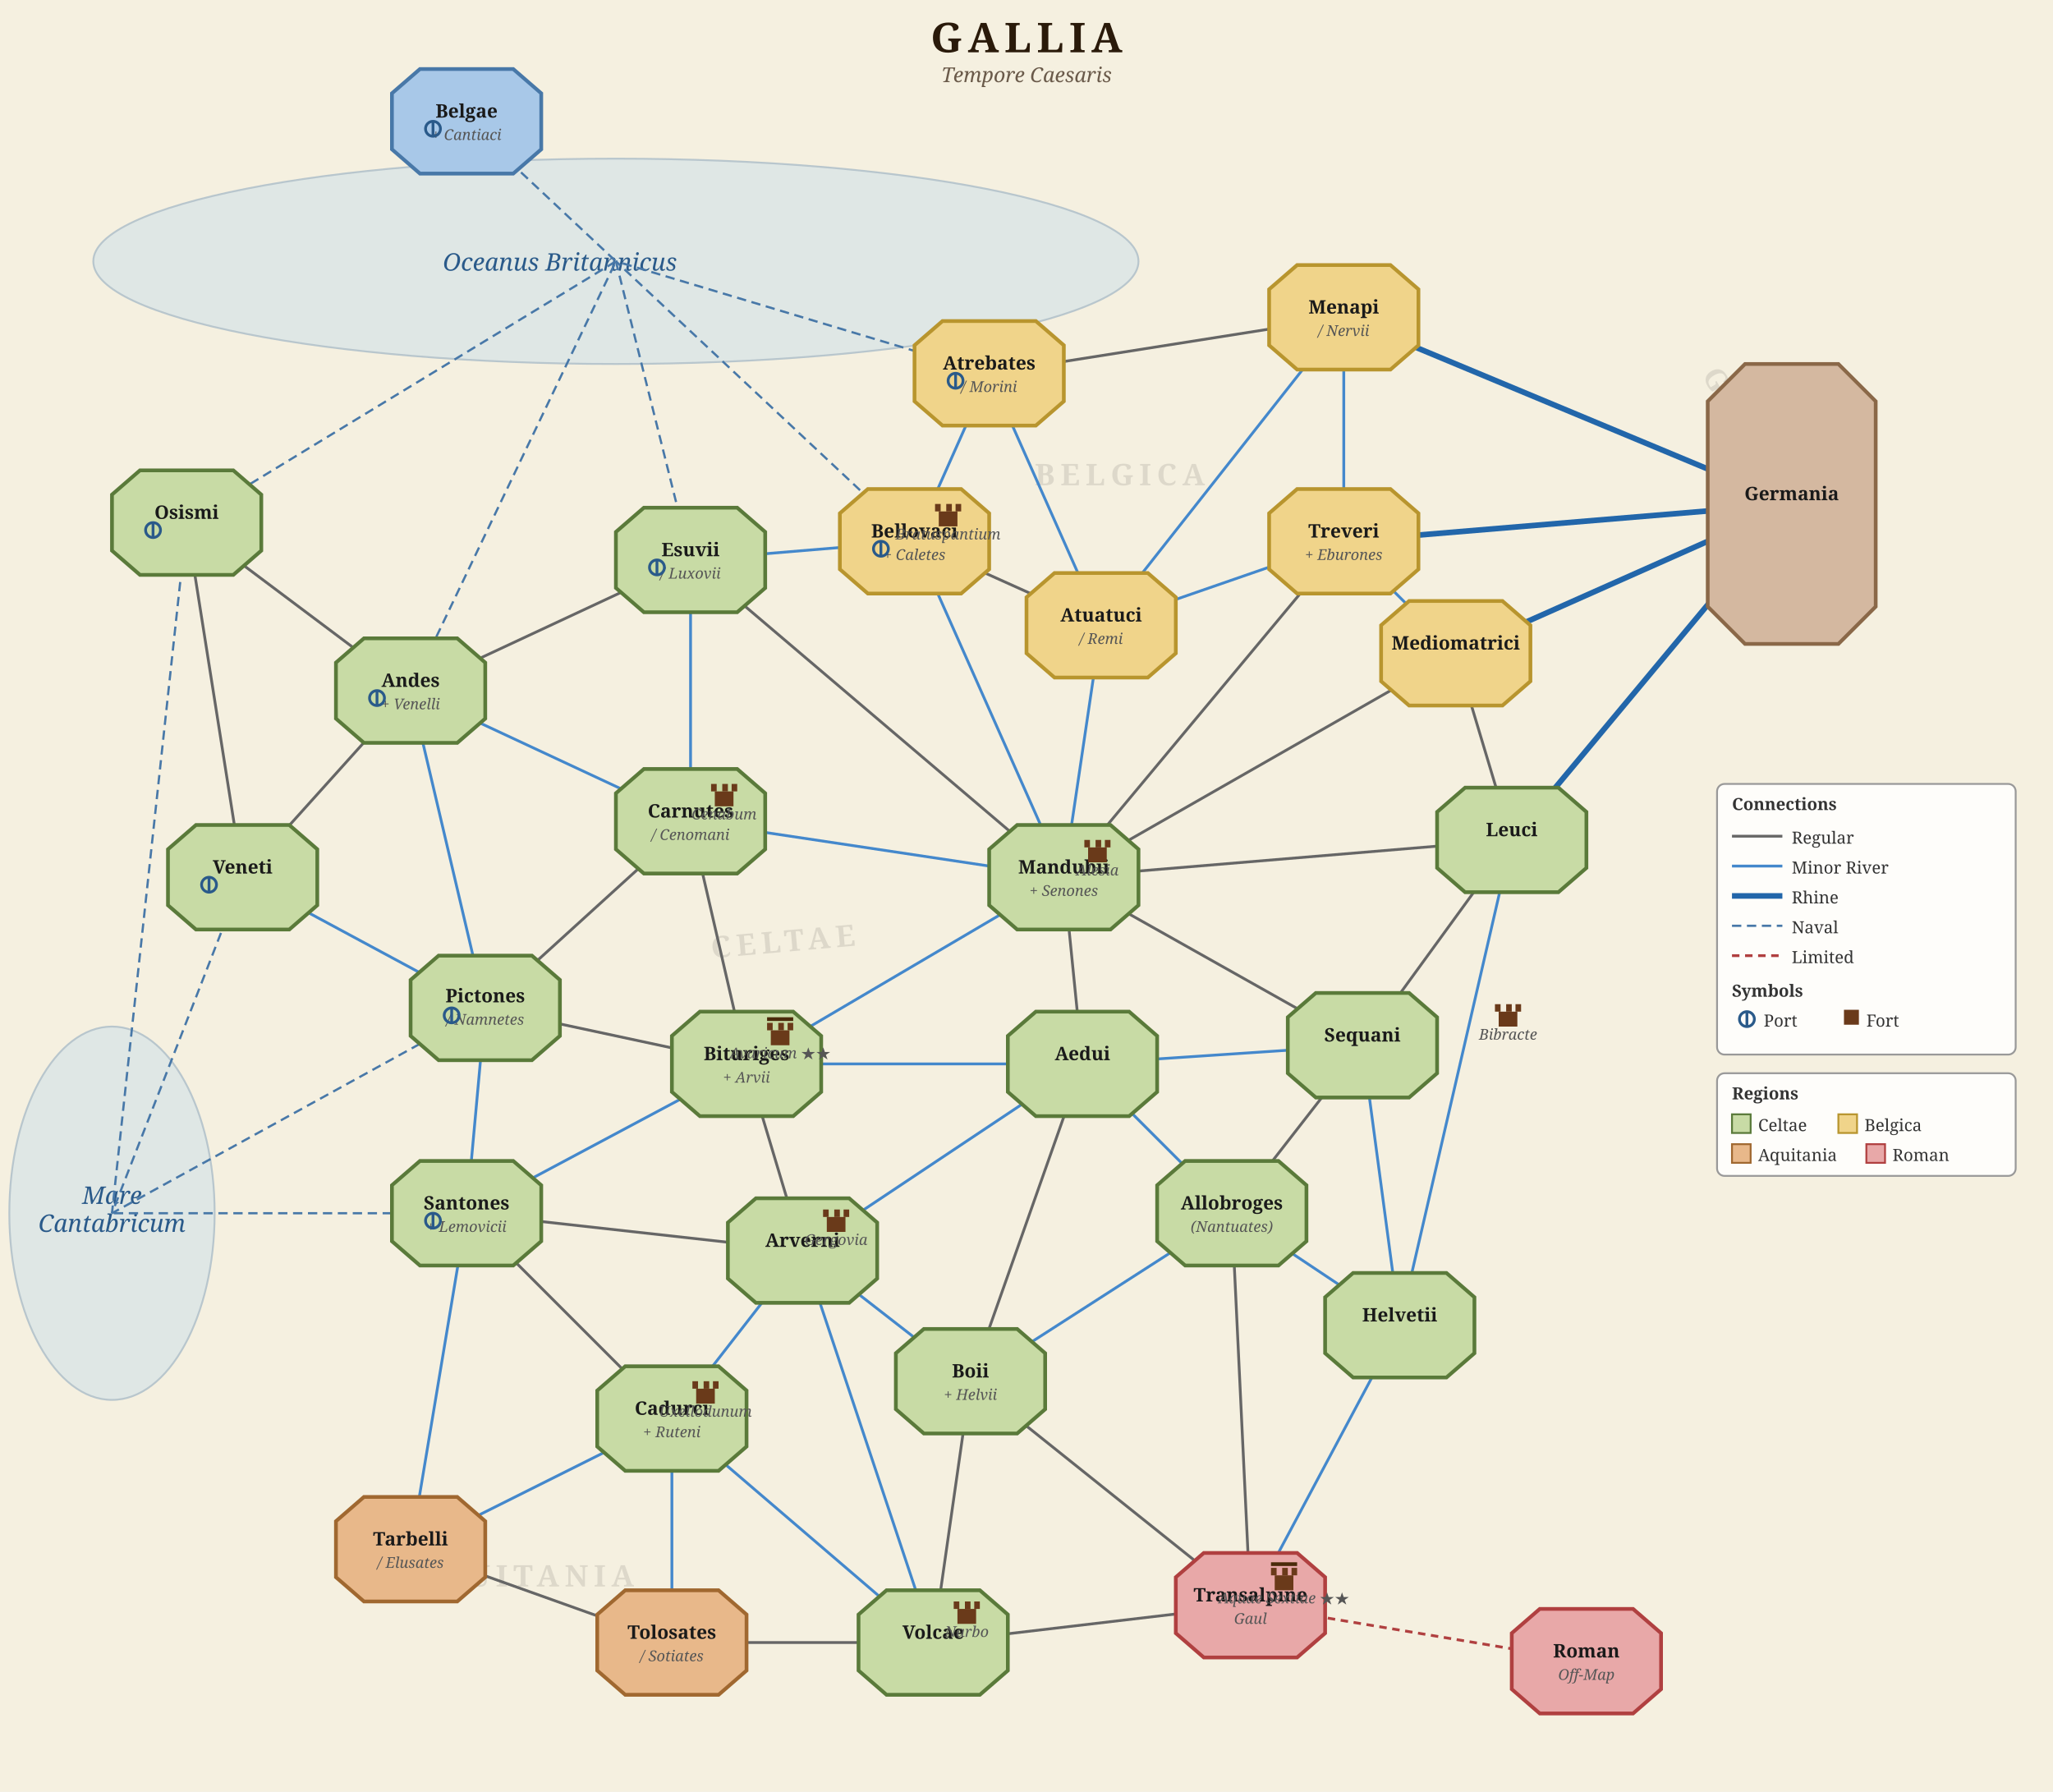
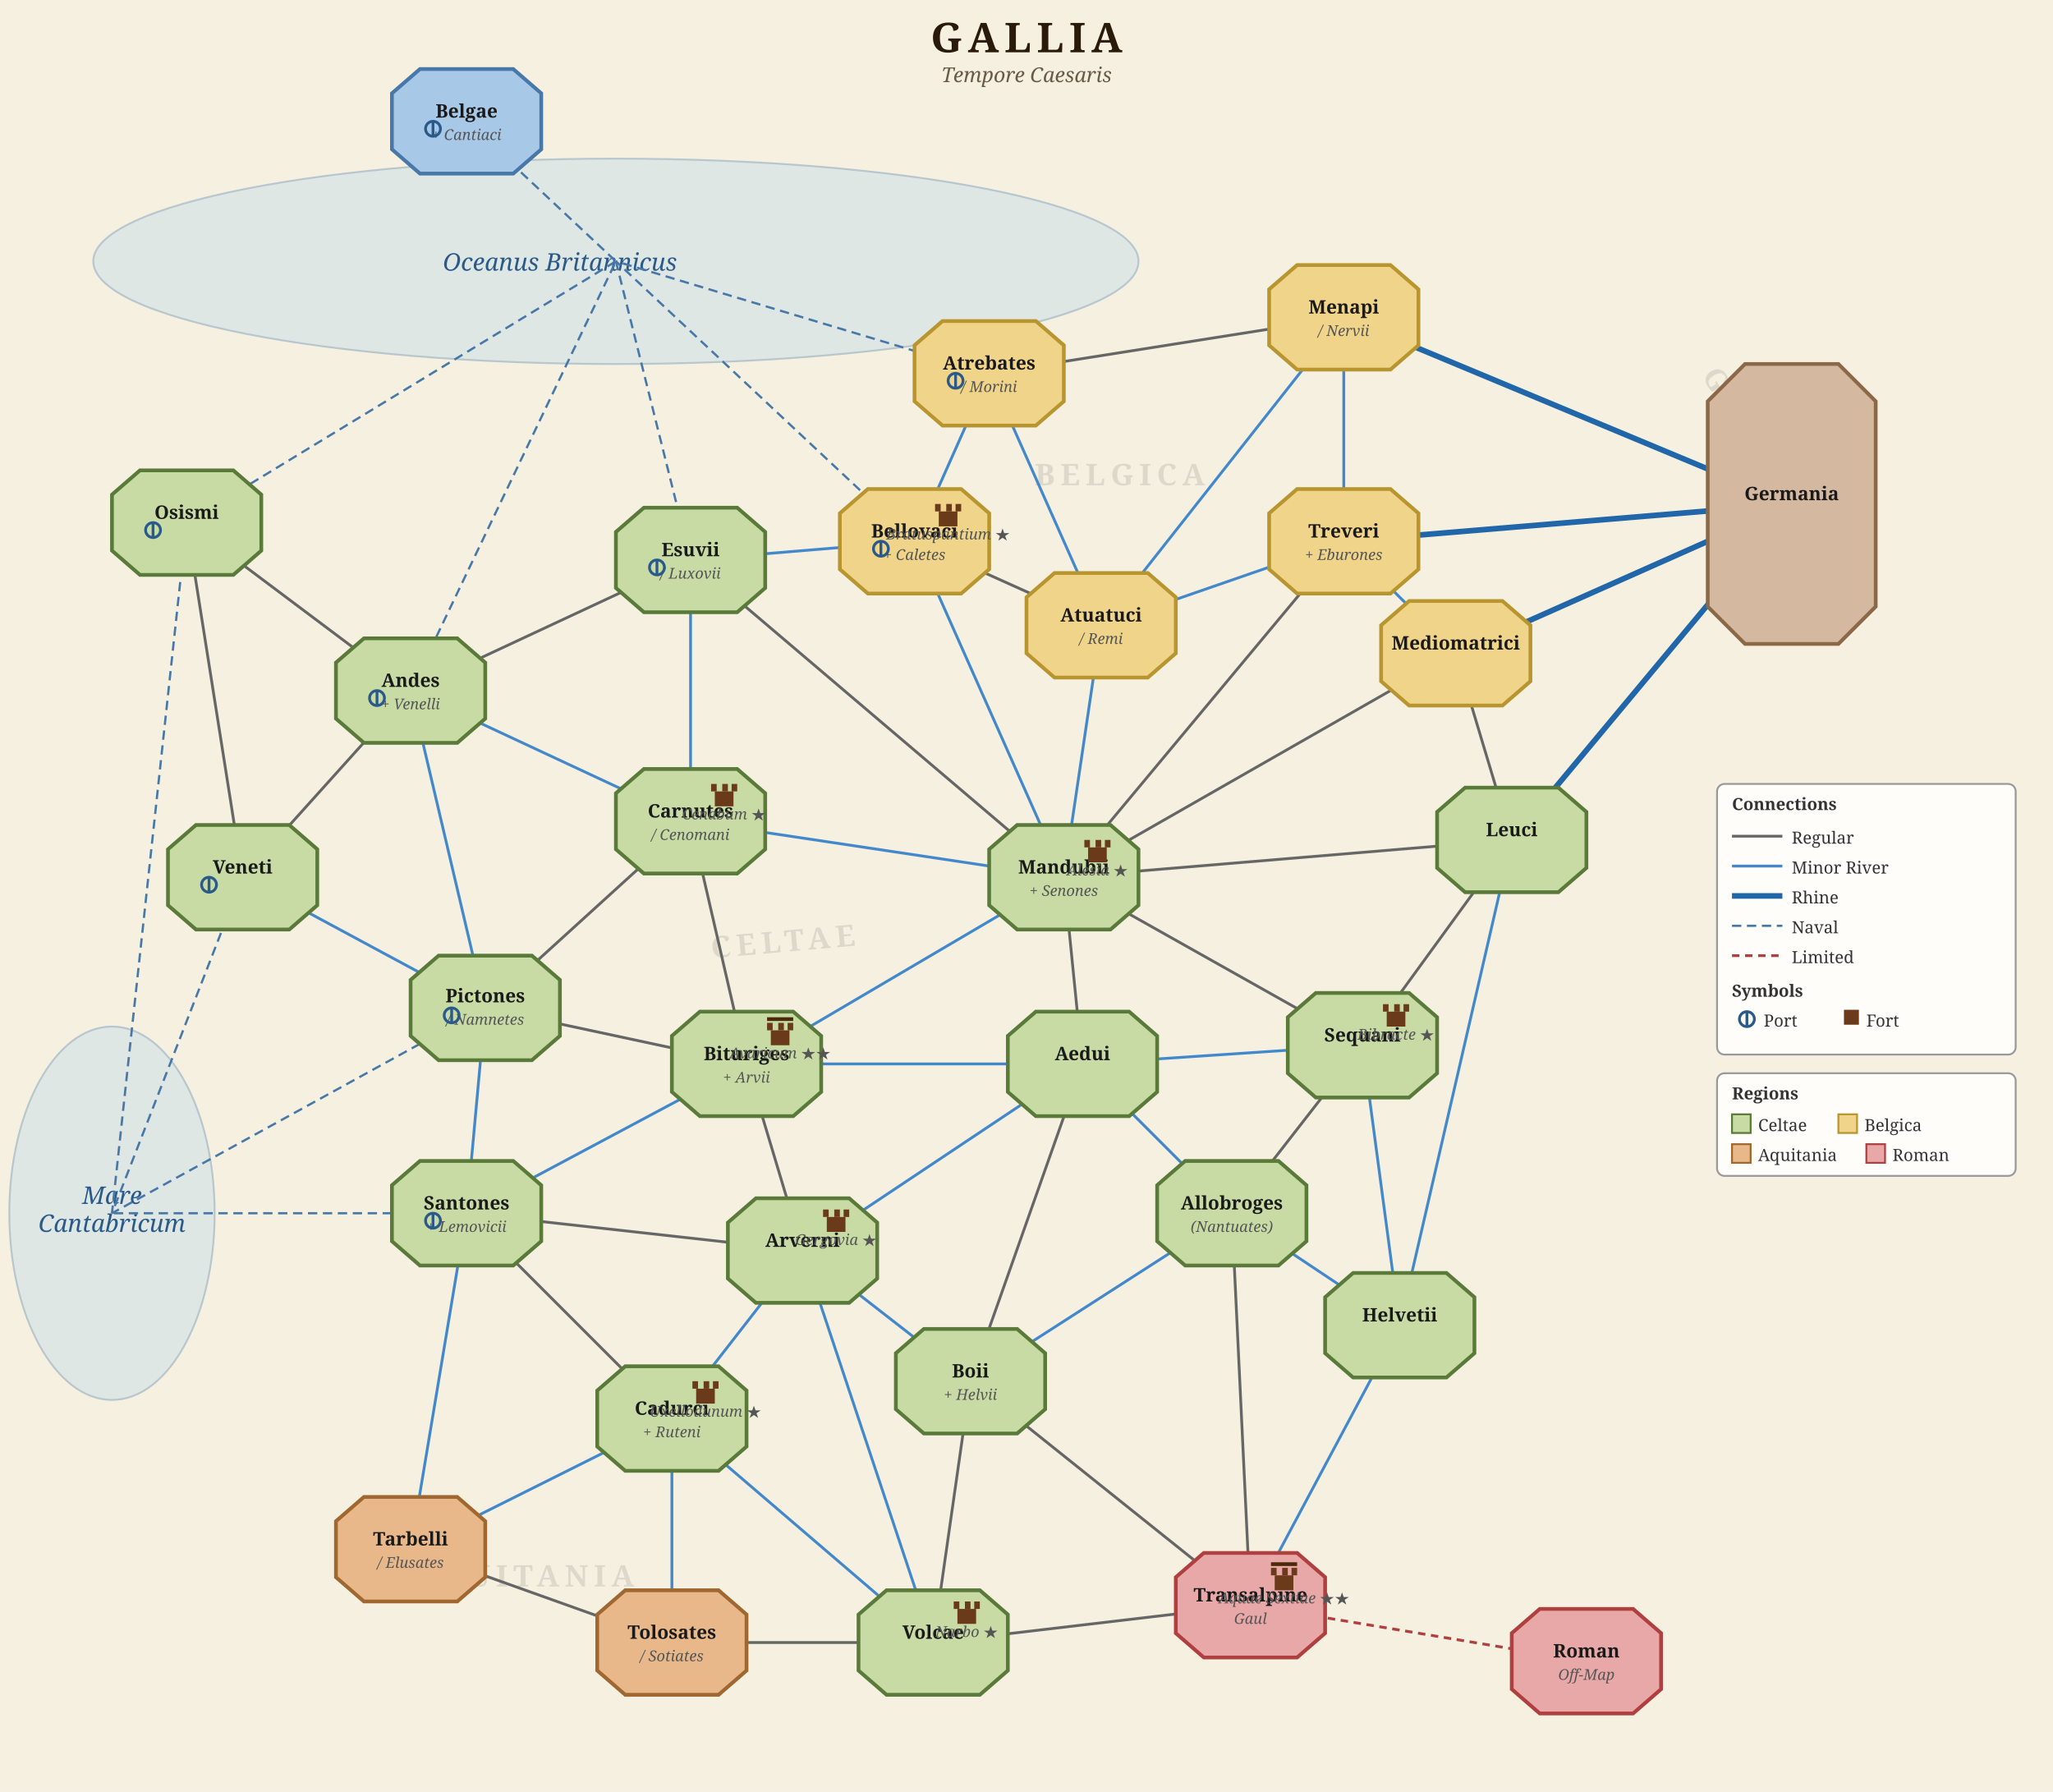
<svg xmlns="http://www.w3.org/2000/svg" viewBox="0 0 1100 960" width="1100" height="960">
  <defs>
    <style>
      .region-celtae { fill: #c8dba5; stroke: #5a7a3a; }
      .region-belgica { fill: #f0d48a; stroke: #b8952e; }
      .region-aquitania { fill: #e8b88a; stroke: #a06830; }
      .region-britannia { fill: #a8c8e8; stroke: #4878a8; }
      .region-germania { fill: #d4b8a0; stroke: #8a6848; }
      .region-roman { fill: #e8a8a8; stroke: #b04040; }
      .region-sea { fill: #b8d8ef; stroke: #4878a8; stroke-width: 1; }

      .area-shape { stroke-width: 2; cursor: pointer; }
      .area-shape:hover { filter: brightness(1.08); }

      .label { font-family: 'Georgia', serif; font-size: 10px; fill: #1a1a1a; text-anchor: middle; pointer-events: none; font-weight: bold; }
      .label-small { font-family: 'Georgia', serif; font-size: 8px; fill: #555; text-anchor: middle; pointer-events: none; font-style: italic; }
      .label-sea { font-family: 'Georgia', serif; font-size: 13px; fill: #2a5a8a; text-anchor: middle; font-style: italic; pointer-events: none; }
      .label-region { font-family: 'Georgia', serif; font-size: 16px; fill: rgba(0,0,0,0.10); text-anchor: middle; font-weight: bold; font-variant: small-caps; letter-spacing: 3px; pointer-events: none; }

      .conn-regular { stroke: #666; stroke-width: 1.5; fill: none; }
      .conn-minor_river { stroke: #4488cc; stroke-width: 1.5; fill: none; }
      .conn-major_river { stroke: #2266aa; stroke-width: 3; fill: none; }
      .conn-naval { stroke: #4878a8; stroke-width: 1.2; fill: none; stroke-dasharray: 5,3; }
      .conn-limited { stroke: #b04040; stroke-width: 1.5; fill: none; stroke-dasharray: 4,3; }

      .fort-icon { fill: #6a3a1a; }
      .legend-text { font-family: 'Georgia', serif; font-size: 9px; fill: #333; }
    </style>
  </defs>
  <rect width="1100" height="960" fill="#f5f0e0" />
  <text x="550" y="28" text-anchor="middle" font-family="Georgia, serif" font-size="22" font-weight="bold" fill="#2a1a0a" letter-spacing="3">GALLIA</text>
  <text x="550" y="44" text-anchor="middle" font-family="Georgia, serif" font-size="11" fill="#6a5a4a" font-style="italic">Tempore Caesaris</text>
  <ellipse cx="60" cy="650" rx="55" ry="100" class="region-sea" opacity="0.35" />
  <ellipse cx="330" cy="140" rx="280" ry="55" class="region-sea" opacity="0.35" />
  <text x="60" y="645" class="label-sea" font-size="10">Mare</text>
  <text x="60" y="660" class="label-sea" font-size="10">Cantabricum</text>
  <text x="300" y="145" class="label-sea">Oceanus Britannicus</text>
  <text x="420" y="510" class="label-region" transform="rotate(-5, 420, 510)">CELTAE</text>
  <text x="600" y="260" class="label-region">BELGICA</text>
  <text x="280" y="850" class="label-region">AQUITANIA</text>
  <text x="940" y="250" class="label-region" transform="rotate(60, 940, 250)">GERMANIA</text>
  <line x1="100" y1="280" x2="130" y2="470" class="conn-regular" />
  <line x1="100" y1="280" x2="220" y2="370" class="conn-regular" />
  <line x1="130" y1="470" x2="220" y2="370" class="conn-regular" />
  <line x1="220" y1="370" x2="370" y2="300" class="conn-regular" />
  <line x1="260" y1="540" x2="370" y2="440" class="conn-regular" />
  <line x1="260" y1="540" x2="400" y2="570" class="conn-regular" />
  <line x1="370" y1="440" x2="400" y2="570" class="conn-regular" />
  <line x1="370" y1="300" x2="570" y2="470" class="conn-regular" />
  <line x1="490" y1="290" x2="590" y2="335" class="conn-regular" />
  <line x1="400" y1="570" x2="430" y2="670" class="conn-regular" />
  <line x1="250" y1="650" x2="430" y2="670" class="conn-regular" />
  <line x1="250" y1="650" x2="360" y2="760" class="conn-regular" />
  <line x1="580" y1="570" x2="570" y2="470" class="conn-regular" />
  <line x1="580" y1="570" x2="520" y2="740" class="conn-regular" />
  <line x1="520" y1="740" x2="500" y2="880" class="conn-regular" />
  <line x1="520" y1="740" x2="670" y2="860" class="conn-regular" />
  <line x1="500" y1="880" x2="360" y2="880" class="conn-regular" />
  <line x1="500" y1="880" x2="670" y2="860" class="conn-regular" />
  <line x1="220" y1="830" x2="360" y2="880" class="conn-regular" />
  <line x1="660" y1="650" x2="730" y2="560" class="conn-regular" />
  <line x1="660" y1="650" x2="670" y2="860" class="conn-regular" />
  <line x1="730" y1="560" x2="570" y2="470" class="conn-regular" />
  <line x1="730" y1="560" x2="810" y2="450" class="conn-regular" />
  <line x1="810" y1="450" x2="570" y2="470" class="conn-regular" />
  <line x1="810" y1="450" x2="780" y2="350" class="conn-regular" />
  <line x1="720" y1="290" x2="570" y2="470" class="conn-regular" />
  <line x1="570" y1="470" x2="780" y2="350" class="conn-regular" />
  <line x1="530" y1="200" x2="720" y2="170" class="conn-regular" />
  <line x1="130" y1="470" x2="260" y2="540" class="conn-minor_river" />
  <line x1="220" y1="370" x2="260" y2="540" class="conn-minor_river" />
  <line x1="220" y1="370" x2="370" y2="440" class="conn-minor_river" />
  <line x1="260" y1="540" x2="250" y2="650" class="conn-minor_river" />
  <line x1="370" y1="440" x2="370" y2="300" class="conn-minor_river" />
  <line x1="370" y1="440" x2="570" y2="470" class="conn-minor_river" />
  <line x1="370" y1="300" x2="490" y2="290" class="conn-minor_river" />
  <line x1="490" y1="290" x2="570" y2="470" class="conn-minor_river" />
  <line x1="490" y1="290" x2="530" y2="200" class="conn-minor_river" />
  <line x1="590" y1="335" x2="570" y2="470" class="conn-minor_river" />
  <line x1="590" y1="335" x2="530" y2="200" class="conn-minor_river" />
  <line x1="590" y1="335" x2="720" y2="290" class="conn-minor_river" />
  <line x1="590" y1="335" x2="720" y2="170" class="conn-minor_river" />
  <line x1="720" y1="170" x2="720" y2="290" class="conn-minor_river" />
  <line x1="720" y1="290" x2="780" y2="350" class="conn-minor_river" />
  <line x1="400" y1="570" x2="250" y2="650" class="conn-minor_river" />
  <line x1="400" y1="570" x2="580" y2="570" class="conn-minor_river" />
  <line x1="400" y1="570" x2="570" y2="470" class="conn-minor_river" />
  <line x1="430" y1="670" x2="360" y2="760" class="conn-minor_river" />
  <line x1="430" y1="670" x2="500" y2="880" class="conn-minor_river" />
  <line x1="430" y1="670" x2="520" y2="740" class="conn-minor_river" />
  <line x1="430" y1="670" x2="580" y2="570" class="conn-minor_river" />
  <line x1="580" y1="570" x2="660" y2="650" class="conn-minor_river" />
  <line x1="580" y1="570" x2="730" y2="560" class="conn-minor_river" />
  <line x1="520" y1="740" x2="660" y2="650" class="conn-minor_river" />
  <line x1="660" y1="650" x2="750" y2="710" class="conn-minor_river" />
  <line x1="750" y1="710" x2="730" y2="560" class="conn-minor_river" />
  <line x1="750" y1="710" x2="810" y2="450" class="conn-minor_river" />
  <line x1="750" y1="710" x2="670" y2="860" class="conn-minor_river" />
  <line x1="360" y1="760" x2="220" y2="830" class="conn-minor_river" />
  <line x1="360" y1="760" x2="360" y2="880" class="conn-minor_river" />
  <line x1="360" y1="760" x2="500" y2="880" class="conn-minor_river" />
  <line x1="250" y1="650" x2="220" y2="830" class="conn-minor_river" />
  <line x1="580" y1="570" x2="400" y2="570" class="conn-minor_river" opacity="0" />
  <line x1="810" y1="450" x2="960" y2="270" class="conn-major_river" />
  <line x1="780" y1="350" x2="960" y2="270" class="conn-major_river" />
  <line x1="720" y1="290" x2="960" y2="270" class="conn-major_river" />
  <line x1="720" y1="170" x2="960" y2="270" class="conn-major_river" />
  <line x1="100" y1="280" x2="60" y2="650" class="conn-naval" />
  <line x1="130" y1="470" x2="60" y2="650" class="conn-naval" />
  <line x1="260" y1="540" x2="60" y2="650" class="conn-naval" />
  <line x1="250" y1="650" x2="60" y2="650" class="conn-naval" />
  <line x1="100" y1="280" x2="330" y2="140" class="conn-naval" />
  <line x1="220" y1="370" x2="330" y2="140" class="conn-naval" />
  <line x1="370" y1="300" x2="330" y2="140" class="conn-naval" />
  <line x1="490" y1="290" x2="330" y2="140" class="conn-naval" />
  <line x1="530" y1="200" x2="330" y2="140" class="conn-naval" />
  <line x1="250" y1="65" x2="330" y2="140" class="conn-naval" />
  <line x1="670" y1="860" x2="850" y2="890" class="conn-limited" />
  <polygon points="60,265 75,252 125,252 140,265 140,295 125,308 75,308 60,295" class="area-shape region-celtae" />
  <polygon points="90,455 105,442 155,442 170,455 170,485 155,498 105,498 90,485" class="area-shape region-celtae" />
  <polygon points="180,355 195,342 245,342 260,355 260,385 245,398 195,398 180,385" class="area-shape region-celtae" />
  <polygon points="220,525 235,512 285,512 300,525 300,555 285,568 235,568 220,555" class="area-shape region-celtae" />
  <polygon points="330,285 345,272 395,272 410,285 410,315 395,328 345,328 330,315" class="area-shape region-celtae" />
  <polygon points="330,425 345,412 395,412 410,425 410,455 395,468 345,468 330,455" class="area-shape region-celtae" />
  <polygon points="360,555 375,542 425,542 440,555 440,585 425,598 375,598 360,585" class="area-shape region-celtae" />
  <polygon points="530,455 545,442 595,442 610,455 610,485 595,498 545,498 530,485" class="area-shape region-celtae" />
  <polygon points="540,555 555,542 605,542 620,555 620,585 605,598 555,598 540,585" class="area-shape region-celtae" />
  <polygon points="390,655 405,642 455,642 470,655 470,685 455,698 405,698 390,685" class="area-shape region-celtae" />
  <polygon points="480,725 495,712 545,712 560,725 560,755 545,768 495,768 480,755" class="area-shape region-celtae" />
  <polygon points="460,865 475,852 525,852 540,865 540,895 525,908 475,908 460,895" class="area-shape region-celtae" />
  <polygon points="320,745 335,732 385,732 400,745 400,775 385,788 335,788 320,775" class="area-shape region-celtae" />
  <polygon points="210,635 225,622 275,622 290,635 290,665 275,678 225,678 210,665" class="area-shape region-celtae" />
  <polygon points="690,545 705,532 755,532 770,545 770,575 755,588 705,588 690,575" class="area-shape region-celtae" />
  <polygon points="770,435 785,422 835,422 850,435 850,465 835,478 785,478 770,465" class="area-shape region-celtae" />
  <polygon points="710,695 725,682 775,682 790,695 790,725 775,738 725,738 710,725" class="area-shape region-celtae" />
  <polygon points="620,635 635,622 685,622 700,635 700,665 685,678 635,678 620,665" class="area-shape region-celtae" />
  <polygon points="450,275 465,262 515,262 530,275 530,305 515,318 465,318 450,305" class="area-shape region-belgica" />
  <polygon points="550,320 565,307 615,307 630,320 630,350 615,363 565,363 550,350" class="area-shape region-belgica" />
  <polygon points="490,185 505,172 555,172 570,185 570,215 555,228 505,228 490,215" class="area-shape region-belgica" />
  <polygon points="680,155 695,142 745,142 760,155 760,185 745,198 695,198 680,185" class="area-shape region-belgica" />
  <polygon points="680,275 695,262 745,262 760,275 760,305 745,318 695,318 680,305" class="area-shape region-belgica" />
  <polygon points="740,335 755,322 805,322 820,335 820,365 805,378 755,378 740,365" class="area-shape region-belgica" />
  <polygon points="180,815 195,802 245,802 260,815 260,845 245,858 195,858 180,845" class="area-shape region-aquitania" />
  <polygon points="320,865 335,852 385,852 400,865 400,895 385,908 335,908 320,895" class="area-shape region-aquitania" />
  <polygon points="210,50 225,37 275,37 290,50 290,80 275,93 225,93 210,80" class="area-shape region-britannia" />
  <polygon points="915,215 935,195 985,195 1005,215 1005,325 985,345 935,345 915,325" class="area-shape region-germania" />
  <polygon points="630,845 645,832 695,832 710,845 710,875 695,888 645,888 630,875" class="area-shape region-roman" />
  <polygon points="810,875 825,862 875,862 890,875 890,905 875,918 825,918 810,905" class="area-shape region-roman" />
  <text x="100" y="278" class="label">Osismi</text>
  <text x="130" y="468" class="label">Veneti</text>
  <text x="220" y="368" class="label">Andes</text>
  <text x="220" y="380" class="label-small">+ Venelli</text>
  <text x="260" y="537" class="label">Pictones</text>
  <text x="260" y="549" class="label-small">/ Namnetes</text>
  <text x="370" y="298" class="label">Esuvii</text>
  <text x="370" y="310" class="label-small">/ Luxovii</text>
  <text x="370" y="438" class="label">Carnutes</text>
  <text x="370" y="450" class="label-small">/ Cenomani</text>
  <text x="400" y="568" class="label">Bituriges</text>
  <text x="400" y="580" class="label-small">+ Arvii</text>
  <text x="570" y="468" class="label">Mandubii</text>
  <text x="570" y="480" class="label-small">+ Senones</text>
  <text x="580" y="568" class="label">Aedui</text>
  <text x="430" y="668" class="label">Arverni</text>
  <text x="520" y="738" class="label">Boii</text>
  <text x="520" y="750" class="label-small">+ Helvii</text>
  <text x="500" y="878" class="label">Volcae</text>
  <text x="360" y="758" class="label">Cadurci</text>
  <text x="360" y="770" class="label-small">+ Ruteni</text>
  <text x="250" y="648" class="label">Santones</text>
  <text x="250" y="660" class="label-small">+ Lemovicii</text>
  <text x="730" y="558" class="label">Sequani</text>
  <text x="810" y="448" class="label">Leuci</text>
  <text x="750" y="708" class="label">Helvetii</text>
  <text x="660" y="660" class="label-small">(Nantuates)</text>
  <text x="660" y="648" class="label">Allobroges</text>
  <text x="490" y="288" class="label">Bellovaci</text>
  <text x="490" y="300" class="label-small">+ Caletes</text>
  <text x="590" y="333" class="label">Atuatuci</text>
  <text x="590" y="345" class="label-small">/ Remi</text>
  <text x="530" y="198" class="label">Atrebates</text>
  <text x="530" y="210" class="label-small">/ Morini</text>
  <text x="720" y="168" class="label">Menapi</text>
  <text x="720" y="180" class="label-small">/ Nervii</text>
  <text x="720" y="288" class="label">Treveri</text>
  <text x="720" y="300" class="label-small">+ Eburones</text>
  <text x="780" y="348" class="label">Mediomatrici</text>
  <text x="220" y="828" class="label">Tarbelli</text>
  <text x="220" y="840" class="label-small">/ Elusates</text>
  <text x="360" y="878" class="label">Tolosates</text>
  <text x="360" y="890" class="label-small">/ Sotiates</text>
  <text x="250" y="63" class="label">Belgae</text>
  <text x="250" y="75" class="label-small">+ Cantiaci</text>
  <text x="960" y="268" class="label">Germania</text>
  <text x="670" y="858" class="label">Transalpine</text>
  <text x="670" y="870" class="label-small">Gaul</text>
  <text x="850" y="888" class="label">Roman</text>
  <text x="850" y="900" class="label-small">Off-Map</text>
  <g transform="translate(448, 660)">
    <rect x="-5" y="-8" width="10" height="8" class="fort-icon" />
    <rect x="-7" y="-12" width="3" height="4" class="fort-icon" />
    <rect x="-1" y="-12" width="3" height="4" class="fort-icon" />
    <rect x="4" y="-12" width="3" height="4" class="fort-icon" />
-     <text x="0" y="7" class="label-small" font-size="7">Gergovia</text>
+     <text x="0" y="7" class="label-small" font-size="7">Gergovia ★</text>
  </g>
  <g transform="translate(418, 560)">
    <rect x="-5" y="-8" width="10" height="8" class="fort-icon" />
    <rect x="-7" y="-12" width="3" height="4" class="fort-icon" />
    <rect x="-1" y="-12" width="3" height="4" class="fort-icon" />
    <rect x="4" y="-12" width="3" height="4" class="fort-icon" />
    <rect x="-7" y="-15" width="14" height="2" fill="#4a2a0a" />
    <text x="0" y="7" class="label-small" font-size="7">Avaricum ★★</text>
  </g>
  <g transform="translate(388, 432)">
    <rect x="-5" y="-8" width="10" height="8" class="fort-icon" />
    <rect x="-7" y="-12" width="3" height="4" class="fort-icon" />
    <rect x="-1" y="-12" width="3" height="4" class="fort-icon" />
    <rect x="4" y="-12" width="3" height="4" class="fort-icon" />
-     <text x="0" y="7" class="label-small" font-size="7">Cenabum</text>
+     <text x="0" y="7" class="label-small" font-size="7">Cenabum ★</text>
  </g>
  <g transform="translate(588, 462)">
    <rect x="-5" y="-8" width="10" height="8" class="fort-icon" />
    <rect x="-7" y="-12" width="3" height="4" class="fort-icon" />
    <rect x="-1" y="-12" width="3" height="4" class="fort-icon" />
    <rect x="4" y="-12" width="3" height="4" class="fort-icon" />
-     <text x="0" y="7" class="label-small" font-size="7">Alesia</text>
+     <text x="0" y="7" class="label-small" font-size="7">Alesia ★</text>
  </g>
  <g transform="translate(508, 282)">
    <rect x="-5" y="-8" width="10" height="8" class="fort-icon" />
    <rect x="-7" y="-12" width="3" height="4" class="fort-icon" />
    <rect x="-1" y="-12" width="3" height="4" class="fort-icon" />
    <rect x="4" y="-12" width="3" height="4" class="fort-icon" />
-     <text x="0" y="7" class="label-small" font-size="7">Bratuspantium</text>
+     <text x="0" y="7" class="label-small" font-size="7">Bratuspantium ★</text>
  </g>
  <g transform="translate(378, 752)">
    <rect x="-5" y="-8" width="10" height="8" class="fort-icon" />
    <rect x="-7" y="-12" width="3" height="4" class="fort-icon" />
    <rect x="-1" y="-12" width="3" height="4" class="fort-icon" />
    <rect x="4" y="-12" width="3" height="4" class="fort-icon" />
-     <text x="0" y="7" class="label-small" font-size="7">Uxellodunum</text>
+     <text x="0" y="7" class="label-small" font-size="7">Uxellodunum ★</text>
  </g>
  <g transform="translate(518, 870)">
    <rect x="-5" y="-8" width="10" height="8" class="fort-icon" />
    <rect x="-7" y="-12" width="3" height="4" class="fort-icon" />
    <rect x="-1" y="-12" width="3" height="4" class="fort-icon" />
    <rect x="4" y="-12" width="3" height="4" class="fort-icon" />
-     <text x="0" y="7" class="label-small" font-size="7">Narbo</text>
-   </g>
-   <g transform="translate(808, 550)">
-     <rect x="-5" y="-8" width="10" height="8" class="fort-icon" />
-     <rect x="-7" y="-12" width="3" height="4" class="fort-icon" />
-     <rect x="-1" y="-12" width="3" height="4" class="fort-icon" />
-     <rect x="4" y="-12" width="3" height="4" class="fort-icon" />
-     <text x="0" y="7" class="label-small" font-size="7">Bibracte</text>
+     <text x="0" y="7" class="label-small" font-size="7">Narbo ★</text>
+   </g>
+   <g transform="translate(748, 550)">
+     <rect x="-5" y="-8" width="10" height="8" class="fort-icon" />
+     <rect x="-7" y="-12" width="3" height="4" class="fort-icon" />
+     <rect x="-1" y="-12" width="3" height="4" class="fort-icon" />
+     <rect x="4" y="-12" width="3" height="4" class="fort-icon" />
+     <text x="0" y="7" class="label-small" font-size="7">Bibracte ★</text>
  </g>
  <g transform="translate(688, 852)">
    <rect x="-5" y="-8" width="10" height="8" class="fort-icon" />
    <rect x="-7" y="-12" width="3" height="4" class="fort-icon" />
    <rect x="-1" y="-12" width="3" height="4" class="fort-icon" />
    <rect x="4" y="-12" width="3" height="4" class="fort-icon" />
    <rect x="-7" y="-15" width="14" height="2" fill="#4a2a0a" />
    <text x="0" y="7" class="label-small" font-size="7">Aquae Sextiae ★★</text>
  </g>
  <g>
    <circle cx="82" cy="284" r="4" fill="none" stroke="#2a5a8a" stroke-width="1.5" />
    <line x1="82" y1="280" x2="82" y2="288" stroke="#2a5a8a" stroke-width="1.5" />
  </g>
  <g>
    <circle cx="112" cy="474" r="4" fill="none" stroke="#2a5a8a" stroke-width="1.5" />
    <line x1="112" y1="470" x2="112" y2="478" stroke="#2a5a8a" stroke-width="1.5" />
  </g>
  <g>
    <circle cx="202" cy="374" r="4" fill="none" stroke="#2a5a8a" stroke-width="1.5" />
    <line x1="202" y1="370" x2="202" y2="378" stroke="#2a5a8a" stroke-width="1.5" />
  </g>
  <g>
    <circle cx="242" cy="544" r="4" fill="none" stroke="#2a5a8a" stroke-width="1.5" />
    <line x1="242" y1="540" x2="242" y2="548" stroke="#2a5a8a" stroke-width="1.5" />
  </g>
  <g>
    <circle cx="352" cy="304" r="4" fill="none" stroke="#2a5a8a" stroke-width="1.5" />
    <line x1="352" y1="300" x2="352" y2="308" stroke="#2a5a8a" stroke-width="1.5" />
  </g>
  <g>
    <circle cx="472" cy="294" r="4" fill="none" stroke="#2a5a8a" stroke-width="1.5" />
    <line x1="472" y1="290" x2="472" y2="298" stroke="#2a5a8a" stroke-width="1.5" />
  </g>
  <g>
    <circle cx="512" cy="204" r="4" fill="none" stroke="#2a5a8a" stroke-width="1.5" />
    <line x1="512" y1="200" x2="512" y2="208" stroke="#2a5a8a" stroke-width="1.5" />
  </g>
  <g>
    <circle cx="232" cy="654" r="4" fill="none" stroke="#2a5a8a" stroke-width="1.5" />
    <line x1="232" y1="650" x2="232" y2="658" stroke="#2a5a8a" stroke-width="1.5" />
  </g>
  <g>
    <circle cx="232" cy="69" r="4" fill="none" stroke="#2a5a8a" stroke-width="1.5" />
    <line x1="232" y1="65" x2="232" y2="73" stroke="#2a5a8a" stroke-width="1.5" />
  </g>
  <g transform="translate(920, 420)">
    <rect x="0" y="0" width="160" height="145" fill="white" fill-opacity="0.85" stroke="#999" rx="4" />
    <text x="8" y="14" class="legend-text" font-weight="bold">Connections</text>
    <line x1="8" y1="28" x2="35" y2="28" class="conn-regular" />
    <text x="40" y="32" class="legend-text">Regular</text>
    <line x1="8" y1="44" x2="35" y2="44" class="conn-minor_river" />
    <text x="40" y="48" class="legend-text">Minor River</text>
    <line x1="8" y1="60" x2="35" y2="60" class="conn-major_river" />
    <text x="40" y="64" class="legend-text">Rhine</text>
    <line x1="8" y1="76" x2="35" y2="76" class="conn-naval" />
    <text x="40" y="80" class="legend-text">Naval</text>
    <line x1="8" y1="92" x2="35" y2="92" class="conn-limited" />
    <text x="40" y="96" class="legend-text">Limited</text>
    <text x="8" y="114" class="legend-text" font-weight="bold">Symbols</text>
    <circle cx="16" cy="126" r="4" fill="none" stroke="#2a5a8a" stroke-width="1.5" />
    <line x1="16" y1="122" x2="16" y2="130" stroke="#2a5a8a" stroke-width="1.5" />
    <text x="25" y="130" class="legend-text">Port</text>
    <rect x="68" y="121" width="8" height="8" fill="#6a3a1a" />
    <text x="80" y="130" class="legend-text">Fort</text>
  </g>
  <g transform="translate(920, 575)">
    <rect x="0" y="0" width="160" height="55" fill="white" fill-opacity="0.85" stroke="#999" rx="4" />
    <text x="8" y="14" class="legend-text" font-weight="bold">Regions</text>
    <rect x="8" y="22" width="10" height="10" class="region-celtae" />
    <text x="22" y="31" class="legend-text">Celtae</text>
    <rect x="65" y="22" width="10" height="10" class="region-belgica" />
    <text x="79" y="31" class="legend-text">Belgica</text>
    <rect x="8" y="38" width="10" height="10" class="region-aquitania" />
    <text x="22" y="47" class="legend-text">Aquitania</text>
    <rect x="80" y="38" width="10" height="10" class="region-roman" />
    <text x="94" y="47" class="legend-text">Roman</text>
  </g>
</svg>
